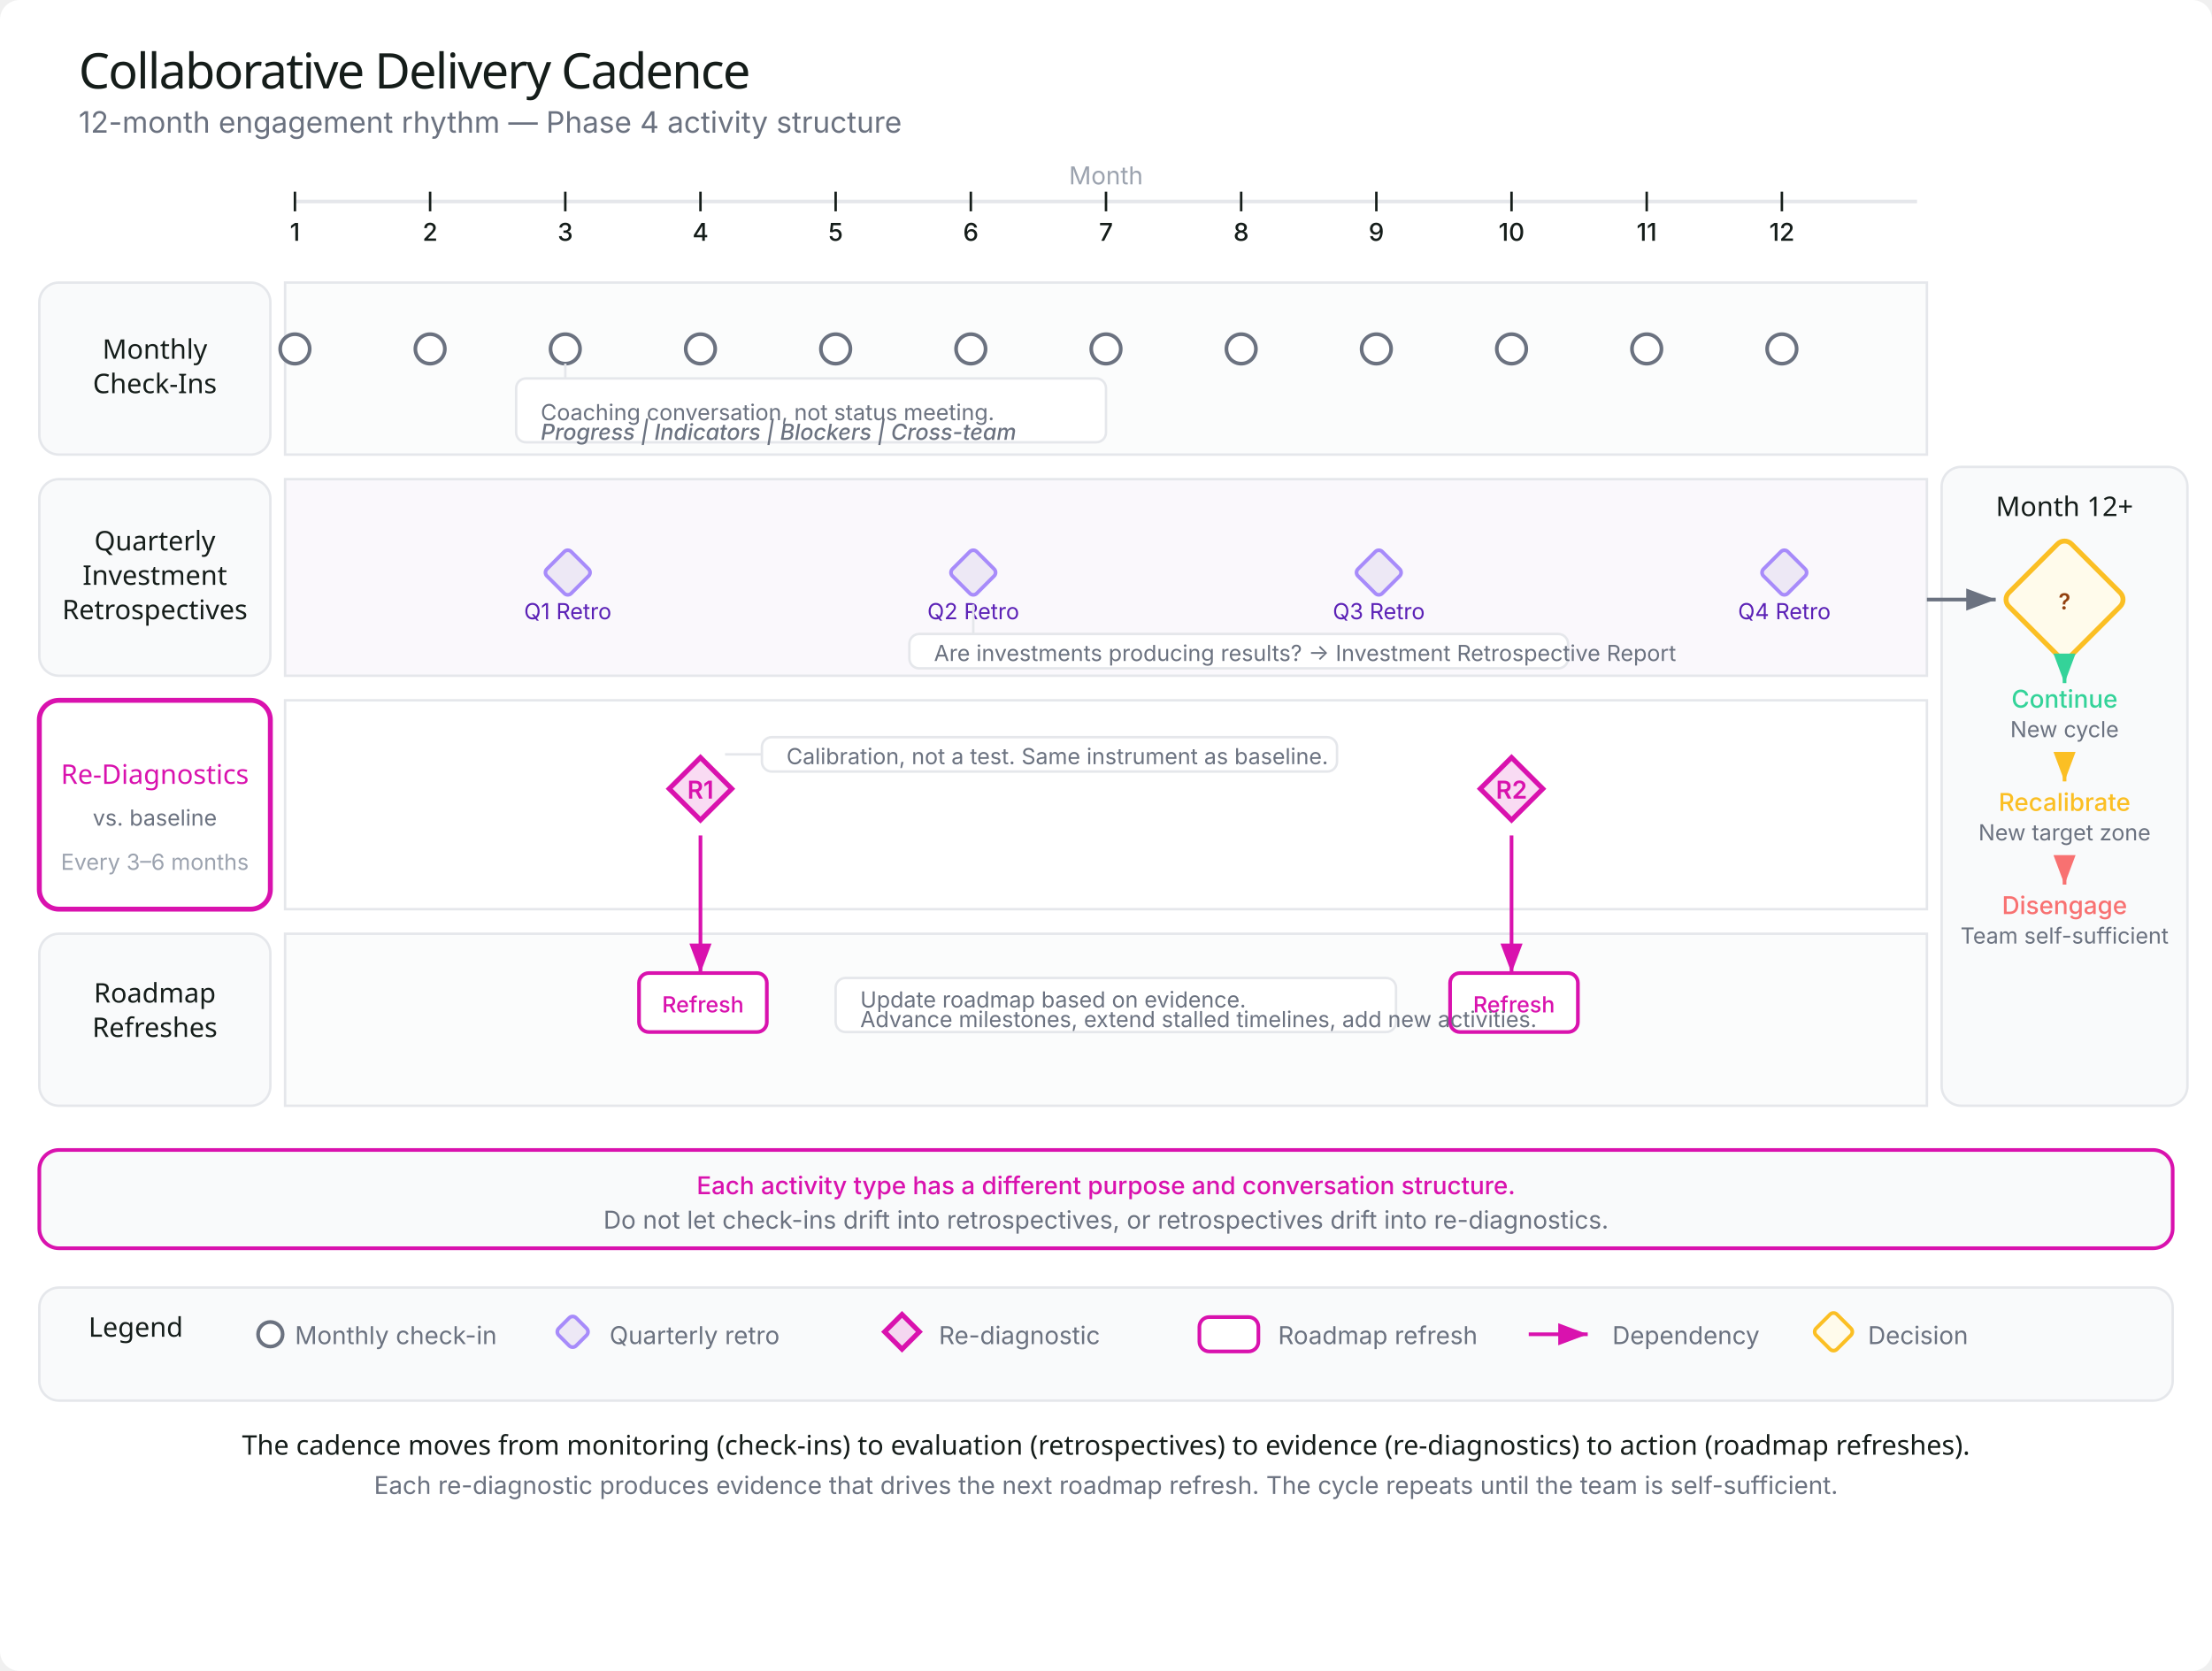
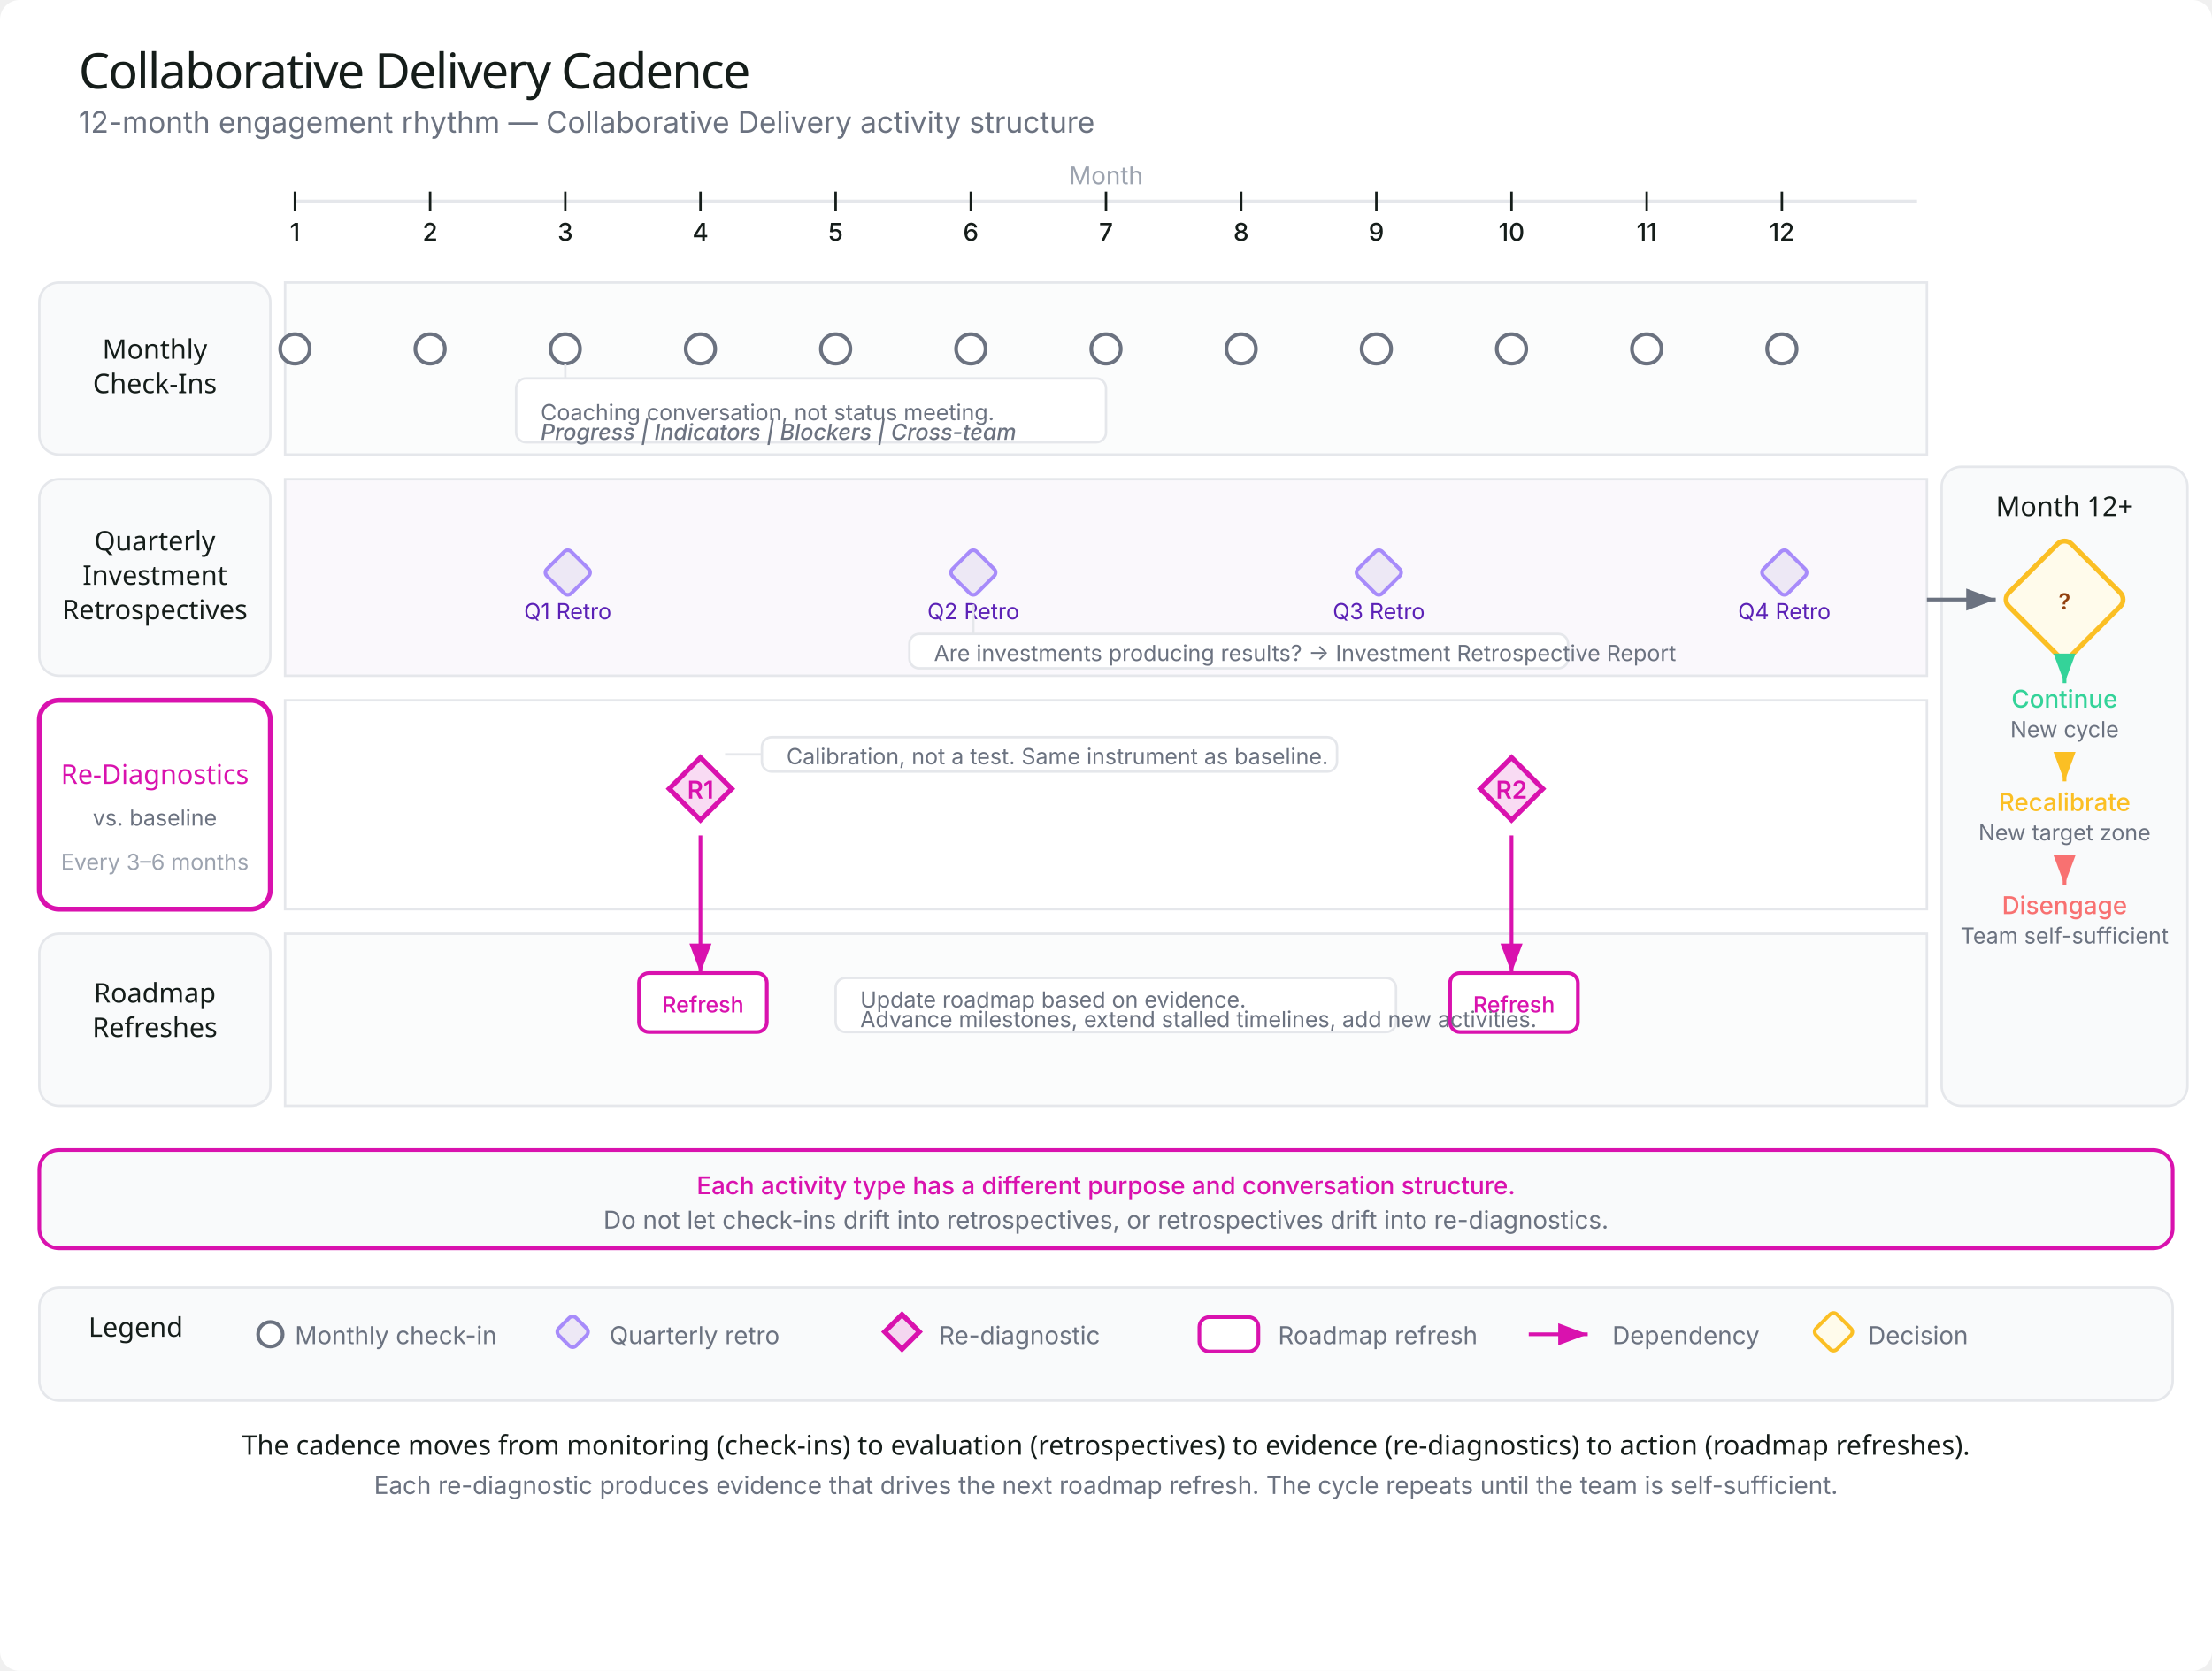
<svg xmlns="http://www.w3.org/2000/svg" viewBox="0 0 900 680" font-family="'Inter', sans-serif">
  <defs>
    <marker id="arrow" markerWidth="8" markerHeight="6" refX="8" refY="3" orient="auto">
      <polygon points="0 0, 8 3, 0 6" fill="#6B7280" />
    </marker>
    <marker id="arrow-accent" markerWidth="8" markerHeight="6" refX="8" refY="3" orient="auto">
      <polygon points="0 0, 8 3, 0 6" fill="#D912AE" />
    </marker>
    <marker id="arrow-success" markerWidth="8" markerHeight="6" refX="8" refY="3" orient="auto">
      <polygon points="0 0, 8 3, 0 6" fill="#34D399" />
    </marker>
    <marker id="arrow-warning" markerWidth="8" markerHeight="6" refX="8" refY="3" orient="auto">
      <polygon points="0 0, 8 3, 0 6" fill="#FBBF24" />
    </marker>
    <marker id="arrow-error" markerWidth="8" markerHeight="6" refX="8" refY="3" orient="auto">
      <polygon points="0 0, 8 3, 0 6" fill="#F87171" />
    </marker>
  </defs>
  <rect width="900" height="680" fill="#fff" rx="8" />
  <text x="32" y="36" font-family="'DM Sans', sans-serif" font-size="20" font-weight="400" fill="#151D1A" letter-spacing="-0.03em">Collaborative Delivery Cadence</text>
-   <text x="32" y="54" font-size="12" fill="#6B7280">12-month engagement rhythm — Phase 4 activity structure</text>
+   <text x="32" y="54" font-size="12" fill="#6B7280">12-month engagement rhythm — Collaborative Delivery activity structure</text>
  <line x1="120" y1="82" x2="780" y2="82" stroke="#E5E7EB" stroke-width="1.5" />
  <line x1="120" y1="78" x2="120" y2="86" stroke="#151D1A" stroke-width="1" />
  <text x="120" y="98" text-anchor="middle" font-size="10" fill="#151D1A" font-weight="500">1</text>
  <line x1="175" y1="78" x2="175" y2="86" stroke="#151D1A" stroke-width="1" />
  <text x="175" y="98" text-anchor="middle" font-size="10" fill="#151D1A" font-weight="500">2</text>
  <line x1="230" y1="78" x2="230" y2="86" stroke="#151D1A" stroke-width="1" />
  <text x="230" y="98" text-anchor="middle" font-size="10" fill="#151D1A" font-weight="500">3</text>
  <line x1="285" y1="78" x2="285" y2="86" stroke="#151D1A" stroke-width="1" />
  <text x="285" y="98" text-anchor="middle" font-size="10" fill="#151D1A" font-weight="500">4</text>
  <line x1="340" y1="78" x2="340" y2="86" stroke="#151D1A" stroke-width="1" />
  <text x="340" y="98" text-anchor="middle" font-size="10" fill="#151D1A" font-weight="500">5</text>
  <line x1="395" y1="78" x2="395" y2="86" stroke="#151D1A" stroke-width="1" />
  <text x="395" y="98" text-anchor="middle" font-size="10" fill="#151D1A" font-weight="500">6</text>
  <line x1="450" y1="78" x2="450" y2="86" stroke="#151D1A" stroke-width="1" />
  <text x="450" y="98" text-anchor="middle" font-size="10" fill="#151D1A" font-weight="500">7</text>
  <line x1="505" y1="78" x2="505" y2="86" stroke="#151D1A" stroke-width="1" />
  <text x="505" y="98" text-anchor="middle" font-size="10" fill="#151D1A" font-weight="500">8</text>
  <line x1="560" y1="78" x2="560" y2="86" stroke="#151D1A" stroke-width="1" />
  <text x="560" y="98" text-anchor="middle" font-size="10" fill="#151D1A" font-weight="500">9</text>
  <line x1="615" y1="78" x2="615" y2="86" stroke="#151D1A" stroke-width="1" />
  <text x="615" y="98" text-anchor="middle" font-size="10" fill="#151D1A" font-weight="500">10</text>
  <line x1="670" y1="78" x2="670" y2="86" stroke="#151D1A" stroke-width="1" />
  <text x="670" y="98" text-anchor="middle" font-size="10" fill="#151D1A" font-weight="500">11</text>
  <line x1="725" y1="78" x2="725" y2="86" stroke="#151D1A" stroke-width="1" />
  <text x="725" y="98" text-anchor="middle" font-size="10" fill="#151D1A" font-weight="500">12</text>
  <text x="450" y="75" text-anchor="middle" font-size="10" fill="#9CA3AF">Month</text>
  <rect x="16" y="115" width="94" height="70" rx="8" fill="#F9FAFB" stroke="#E5E7EB" stroke-width="1" />
  <text x="63" y="146" text-anchor="middle" font-family="'DM Sans', sans-serif" font-size="11" font-weight="500" fill="#151D1A">Monthly</text>
  <text x="63" y="160" text-anchor="middle" font-family="'DM Sans', sans-serif" font-size="11" font-weight="500" fill="#151D1A">Check-Ins</text>
  <rect x="116" y="115" width="668" height="70" rx="0" fill="#F9FAFB" stroke="#E5E7EB" stroke-width="1" fill-opacity="0.5" />
  <circle cx="120" cy="142" r="6" fill="#fff" stroke="#6B7280" stroke-width="1.5" />
  <circle cx="175" cy="142" r="6" fill="#fff" stroke="#6B7280" stroke-width="1.5" />
  <circle cx="230" cy="142" r="6" fill="#fff" stroke="#6B7280" stroke-width="1.5" />
  <circle cx="285" cy="142" r="6" fill="#fff" stroke="#6B7280" stroke-width="1.5" />
  <circle cx="340" cy="142" r="6" fill="#fff" stroke="#6B7280" stroke-width="1.5" />
  <circle cx="395" cy="142" r="6" fill="#fff" stroke="#6B7280" stroke-width="1.5" />
  <circle cx="450" cy="142" r="6" fill="#fff" stroke="#6B7280" stroke-width="1.5" />
  <circle cx="505" cy="142" r="6" fill="#fff" stroke="#6B7280" stroke-width="1.5" />
  <circle cx="560" cy="142" r="6" fill="#fff" stroke="#6B7280" stroke-width="1.5" />
  <circle cx="615" cy="142" r="6" fill="#fff" stroke="#6B7280" stroke-width="1.5" />
  <circle cx="670" cy="142" r="6" fill="#fff" stroke="#6B7280" stroke-width="1.5" />
  <circle cx="725" cy="142" r="6" fill="#fff" stroke="#6B7280" stroke-width="1.5" />
  <rect x="210" y="154" width="240" height="26" rx="4" fill="#fff" stroke="#E5E7EB" stroke-width="1" />
  <text x="220" y="171" font-size="9" fill="#6B7280">Coaching conversation, not status meeting.</text>
  <text x="220" y="179" font-size="9" fill="#6B7280" font-style="italic" font-weight="500">Progress | Indicators | Blockers | Cross-team</text>
  <line x1="230" y1="148" x2="230" y2="154" stroke="#E5E7EB" stroke-width="1" />
  <rect x="16" y="195" width="94" height="80" rx="8" fill="#F9FAFB" stroke="#E5E7EB" stroke-width="1" />
  <text x="63" y="224" text-anchor="middle" font-family="'DM Sans', sans-serif" font-size="11" font-weight="500" fill="#151D1A">Quarterly</text>
  <text x="63" y="238" text-anchor="middle" font-family="'DM Sans', sans-serif" font-size="11" font-weight="500" fill="#151D1A">Investment</text>
  <text x="63" y="252" text-anchor="middle" font-family="'DM Sans', sans-serif" font-size="11" font-weight="500" fill="#151D1A">Retrospectives</text>
  <rect x="116" y="195" width="668" height="80" rx="0" fill="#EDE8F5" stroke="#E5E7EB" stroke-width="1" fill-opacity="0.3" />
  <rect x="224" y="226" width="14" height="14" rx="2" fill="#EDE8F5" stroke="#A78BFA" stroke-width="1.5" transform="rotate(45 231 233)" />
  <rect x="389" y="226" width="14" height="14" rx="2" fill="#EDE8F5" stroke="#A78BFA" stroke-width="1.5" transform="rotate(45 396 233)" />
  <rect x="554" y="226" width="14" height="14" rx="2" fill="#EDE8F5" stroke="#A78BFA" stroke-width="1.5" transform="rotate(45 561 233)" />
  <rect x="719" y="226" width="14" height="14" rx="2" fill="#EDE8F5" stroke="#A78BFA" stroke-width="1.5" transform="rotate(45 726 233)" />
  <text x="231" y="252" text-anchor="middle" font-size="9" fill="#5B21B6">Q1 Retro</text>
  <text x="396" y="252" text-anchor="middle" font-size="9" fill="#5B21B6">Q2 Retro</text>
  <text x="561" y="252" text-anchor="middle" font-size="9" fill="#5B21B6">Q3 Retro</text>
  <text x="726" y="252" text-anchor="middle" font-size="9" fill="#5B21B6">Q4 Retro</text>
  <rect x="370" y="258" width="268" height="14" rx="4" fill="#fff" stroke="#E5E7EB" stroke-width="1" />
  <text x="380" y="269" font-size="9" fill="#6B7280">Are investments producing results? → Investment Retrospective Report</text>
  <line x1="396" y1="246" x2="396" y2="258" stroke="#E5E7EB" stroke-width="1" />
  <rect x="16" y="285" width="94" height="85" rx="8" fill="#fff" stroke="#D912AE" stroke-width="2" />
  <text x="63" y="319" text-anchor="middle" font-family="'DM Sans', sans-serif" font-size="11" font-weight="500" fill="#D912AE">Re-Diagnostics</text>
  <text x="63" y="336" text-anchor="middle" font-size="9" fill="#6B7280">vs. baseline</text>
  <text x="63" y="354" text-anchor="middle" font-size="9" fill="#9CA3AF">Every 3–6 months</text>
  <rect x="116" y="285" width="668" height="85" rx="0" fill="#fff" stroke="#E5E7EB" stroke-width="1" />
  <rect x="276" y="312" width="18" height="18" rx="0" fill="#D912AE" fill-opacity="0.15" stroke="#D912AE" stroke-width="2" transform="rotate(45 285 321)" />
  <text x="285" y="325" text-anchor="middle" font-size="10" fill="#D912AE" font-weight="600">R1</text>
  <rect x="606" y="312" width="18" height="18" rx="0" fill="#D912AE" fill-opacity="0.15" stroke="#D912AE" stroke-width="2" transform="rotate(45 615 321)" />
  <text x="615" y="325" text-anchor="middle" font-size="10" fill="#D912AE" font-weight="600">R2</text>
  <rect x="310" y="300" width="234" height="14" rx="4" fill="#fff" stroke="#E5E7EB" stroke-width="1" />
  <text x="320" y="311" font-size="9" fill="#6B7280">Calibration, not a test. Same instrument as baseline.</text>
  <line x1="295" y1="307" x2="310" y2="307" stroke="#E5E7EB" stroke-width="1" />
  <rect x="16" y="380" width="94" height="70" rx="8" fill="#F9FAFB" stroke="#E5E7EB" stroke-width="1" />
  <text x="63" y="408" text-anchor="middle" font-family="'DM Sans', sans-serif" font-size="11" font-weight="500" fill="#151D1A">Roadmap</text>
  <text x="63" y="422" text-anchor="middle" font-family="'DM Sans', sans-serif" font-size="11" font-weight="500" fill="#151D1A">Refreshes</text>
  <rect x="116" y="380" width="668" height="70" rx="0" fill="#F9FAFB" stroke="#E5E7EB" stroke-width="1" fill-opacity="0.5" />
  <rect x="260" y="396" width="52" height="24" rx="4" fill="#fff" stroke="#D912AE" stroke-width="1.5" />
  <text x="286" y="412" text-anchor="middle" font-size="9" font-weight="500" fill="#D912AE">Refresh</text>
  <rect x="590" y="396" width="52" height="24" rx="4" fill="#fff" stroke="#D912AE" stroke-width="1.5" />
  <text x="616" y="412" text-anchor="middle" font-size="9" font-weight="500" fill="#D912AE">Refresh</text>
  <line x1="285" y1="340" x2="285" y2="396" stroke="#D912AE" stroke-width="1.5" marker-end="url(#arrow-accent)" />
  <line x1="615" y1="340" x2="615" y2="396" stroke="#D912AE" stroke-width="1.5" marker-end="url(#arrow-accent)" />
  <rect x="340" y="398" width="228" height="22" rx="4" fill="#fff" stroke="#E5E7EB" stroke-width="1" />
  <text x="350" y="410" font-size="9" fill="#6B7280">Update roadmap based on evidence.</text>
  <text x="350" y="418" font-size="9" fill="#6B7280">Advance milestones, extend stalled timelines, add new activities.</text>
  <rect x="790" y="190" width="100" height="260" rx="8" fill="#F9FAFB" stroke="#E5E7EB" stroke-width="1" />
  <text x="840" y="210" text-anchor="middle" font-family="'DM Sans', sans-serif" font-size="11" font-weight="500" fill="#151D1A">Month 12+</text>
  <rect x="822" y="226" width="36" height="36" rx="4" fill="#FFFBEB" stroke="#FBBF24" stroke-width="2" transform="rotate(45 840 244)" />
  <text x="840" y="248" text-anchor="middle" font-size="9" font-weight="600" fill="#92400E">?</text>
  <text x="840" y="288" text-anchor="middle" font-size="10" font-weight="500" fill="#34D399">Continue</text>
  <text x="840" y="300" text-anchor="middle" font-size="9" fill="#6B7280">New cycle</text>
  <path d="M840,268 L840,278" stroke="#34D399" stroke-width="1.5" marker-end="url(#arrow-success)" />
  <text x="840" y="330" text-anchor="middle" font-size="10" font-weight="500" fill="#FBBF24">Recalibrate</text>
  <text x="840" y="342" text-anchor="middle" font-size="9" fill="#6B7280">New target zone</text>
  <line x1="840" y1="308" x2="840" y2="318" stroke="#FBBF24" stroke-width="1.5" marker-end="url(#arrow-warning)" />
  <text x="840" y="372" text-anchor="middle" font-size="10" font-weight="500" fill="#F87171">Disengage</text>
  <text x="840" y="384" text-anchor="middle" font-size="9" fill="#6B7280">Team self-sufficient</text>
  <line x1="840" y1="350" x2="840" y2="360" stroke="#F87171" stroke-width="1.5" marker-end="url(#arrow-error)" />
  <line x1="784" y1="244" x2="812" y2="244" stroke="#6B7280" stroke-width="1.5" marker-end="url(#arrow)" />
  <rect x="16" y="468" width="868" height="40" rx="8" fill="#F9FAFB" stroke="#D912AE" stroke-width="1.5" />
  <text x="450" y="486" text-anchor="middle" font-size="10" fill="#D912AE" font-weight="500">Each activity type has a different purpose and conversation structure.</text>
  <text x="450" y="500" text-anchor="middle" font-size="10" fill="#6B7280">Do not let check-ins drift into retrospectives, or retrospectives drift into re-diagnostics.</text>
  <rect x="16" y="524" width="868" height="46" rx="8" fill="#F9FAFB" stroke="#E5E7EB" stroke-width="1" />
  <text x="36" y="544" font-family="'DM Sans', sans-serif" font-size="11" font-weight="500" fill="#151D1A">Legend</text>
  <circle cx="110" cy="543" r="5" fill="#fff" stroke="#6B7280" stroke-width="1.5" />
  <text x="120" y="547" font-size="10" fill="#6B7280">Monthly check-in</text>
  <rect x="228" y="537" width="10" height="10" rx="2" fill="#EDE8F5" stroke="#A78BFA" stroke-width="1.5" transform="rotate(45 233 542)" />
  <text x="248" y="547" font-size="10" fill="#6B7280">Quarterly retro</text>
  <rect x="362" y="537" width="10" height="10" rx="0" fill="#D912AE" fill-opacity="0.15" stroke="#D912AE" stroke-width="2" transform="rotate(45 367 542)" />
  <text x="382" y="547" font-size="10" fill="#6B7280">Re-diagnostic</text>
  <rect x="488" y="536" width="24" height="14" rx="4" fill="#fff" stroke="#D912AE" stroke-width="1.5" />
  <text x="520" y="547" font-size="10" fill="#6B7280">Roadmap refresh</text>
  <line x1="622" y1="543" x2="646" y2="543" stroke="#D912AE" stroke-width="1.5" marker-end="url(#arrow-accent)" />
  <text x="656" y="547" font-size="10" fill="#6B7280">Dependency</text>
  <rect x="740" y="536" width="12" height="12" rx="2" fill="#FFFBEB" stroke="#FBBF24" stroke-width="1.5" transform="rotate(45 746 542)" />
  <text x="760" y="547" font-size="10" fill="#6B7280">Decision</text>
  <text x="450" y="592" text-anchor="middle" font-size="11" fill="#151D1A" font-weight="500" font-family="'DM Sans', sans-serif">The cadence moves from monitoring (check-ins) to evaluation (retrospectives) to evidence (re-diagnostics) to action (roadmap refreshes).</text>
  <text x="450" y="608" text-anchor="middle" font-size="10" fill="#6B7280">Each re-diagnostic produces evidence that drives the next roadmap refresh. The cycle repeats until the team is self-sufficient.</text>
</svg>
